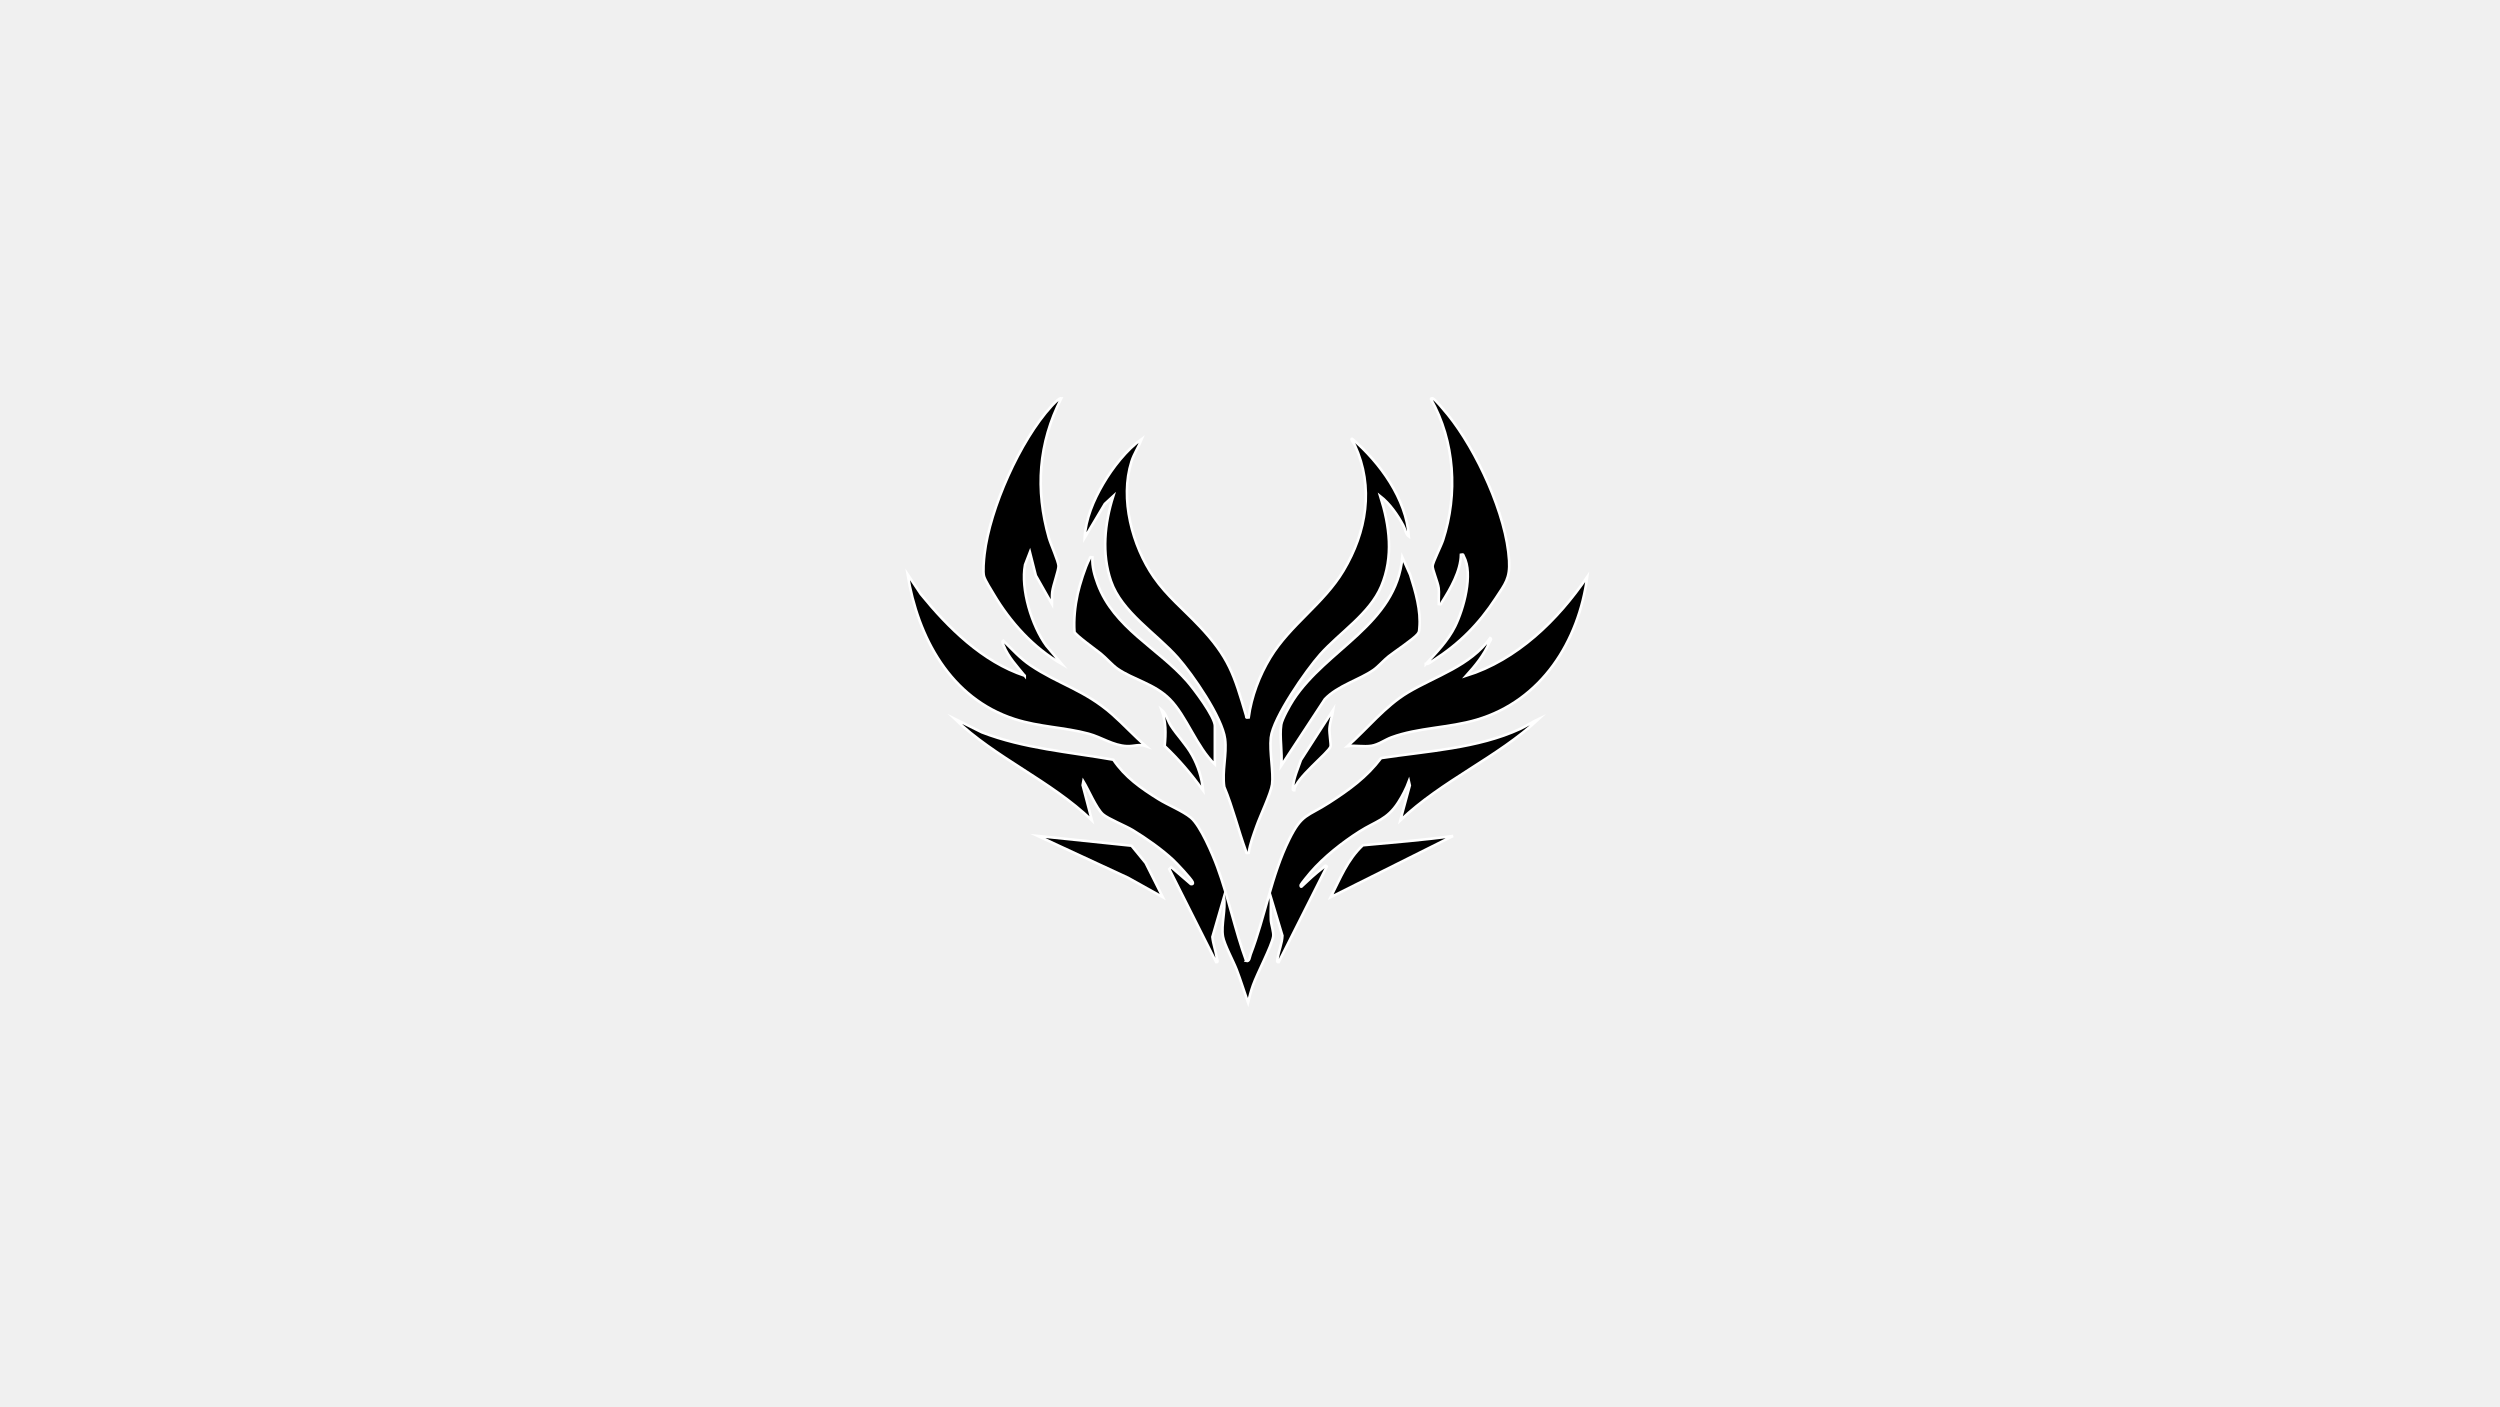
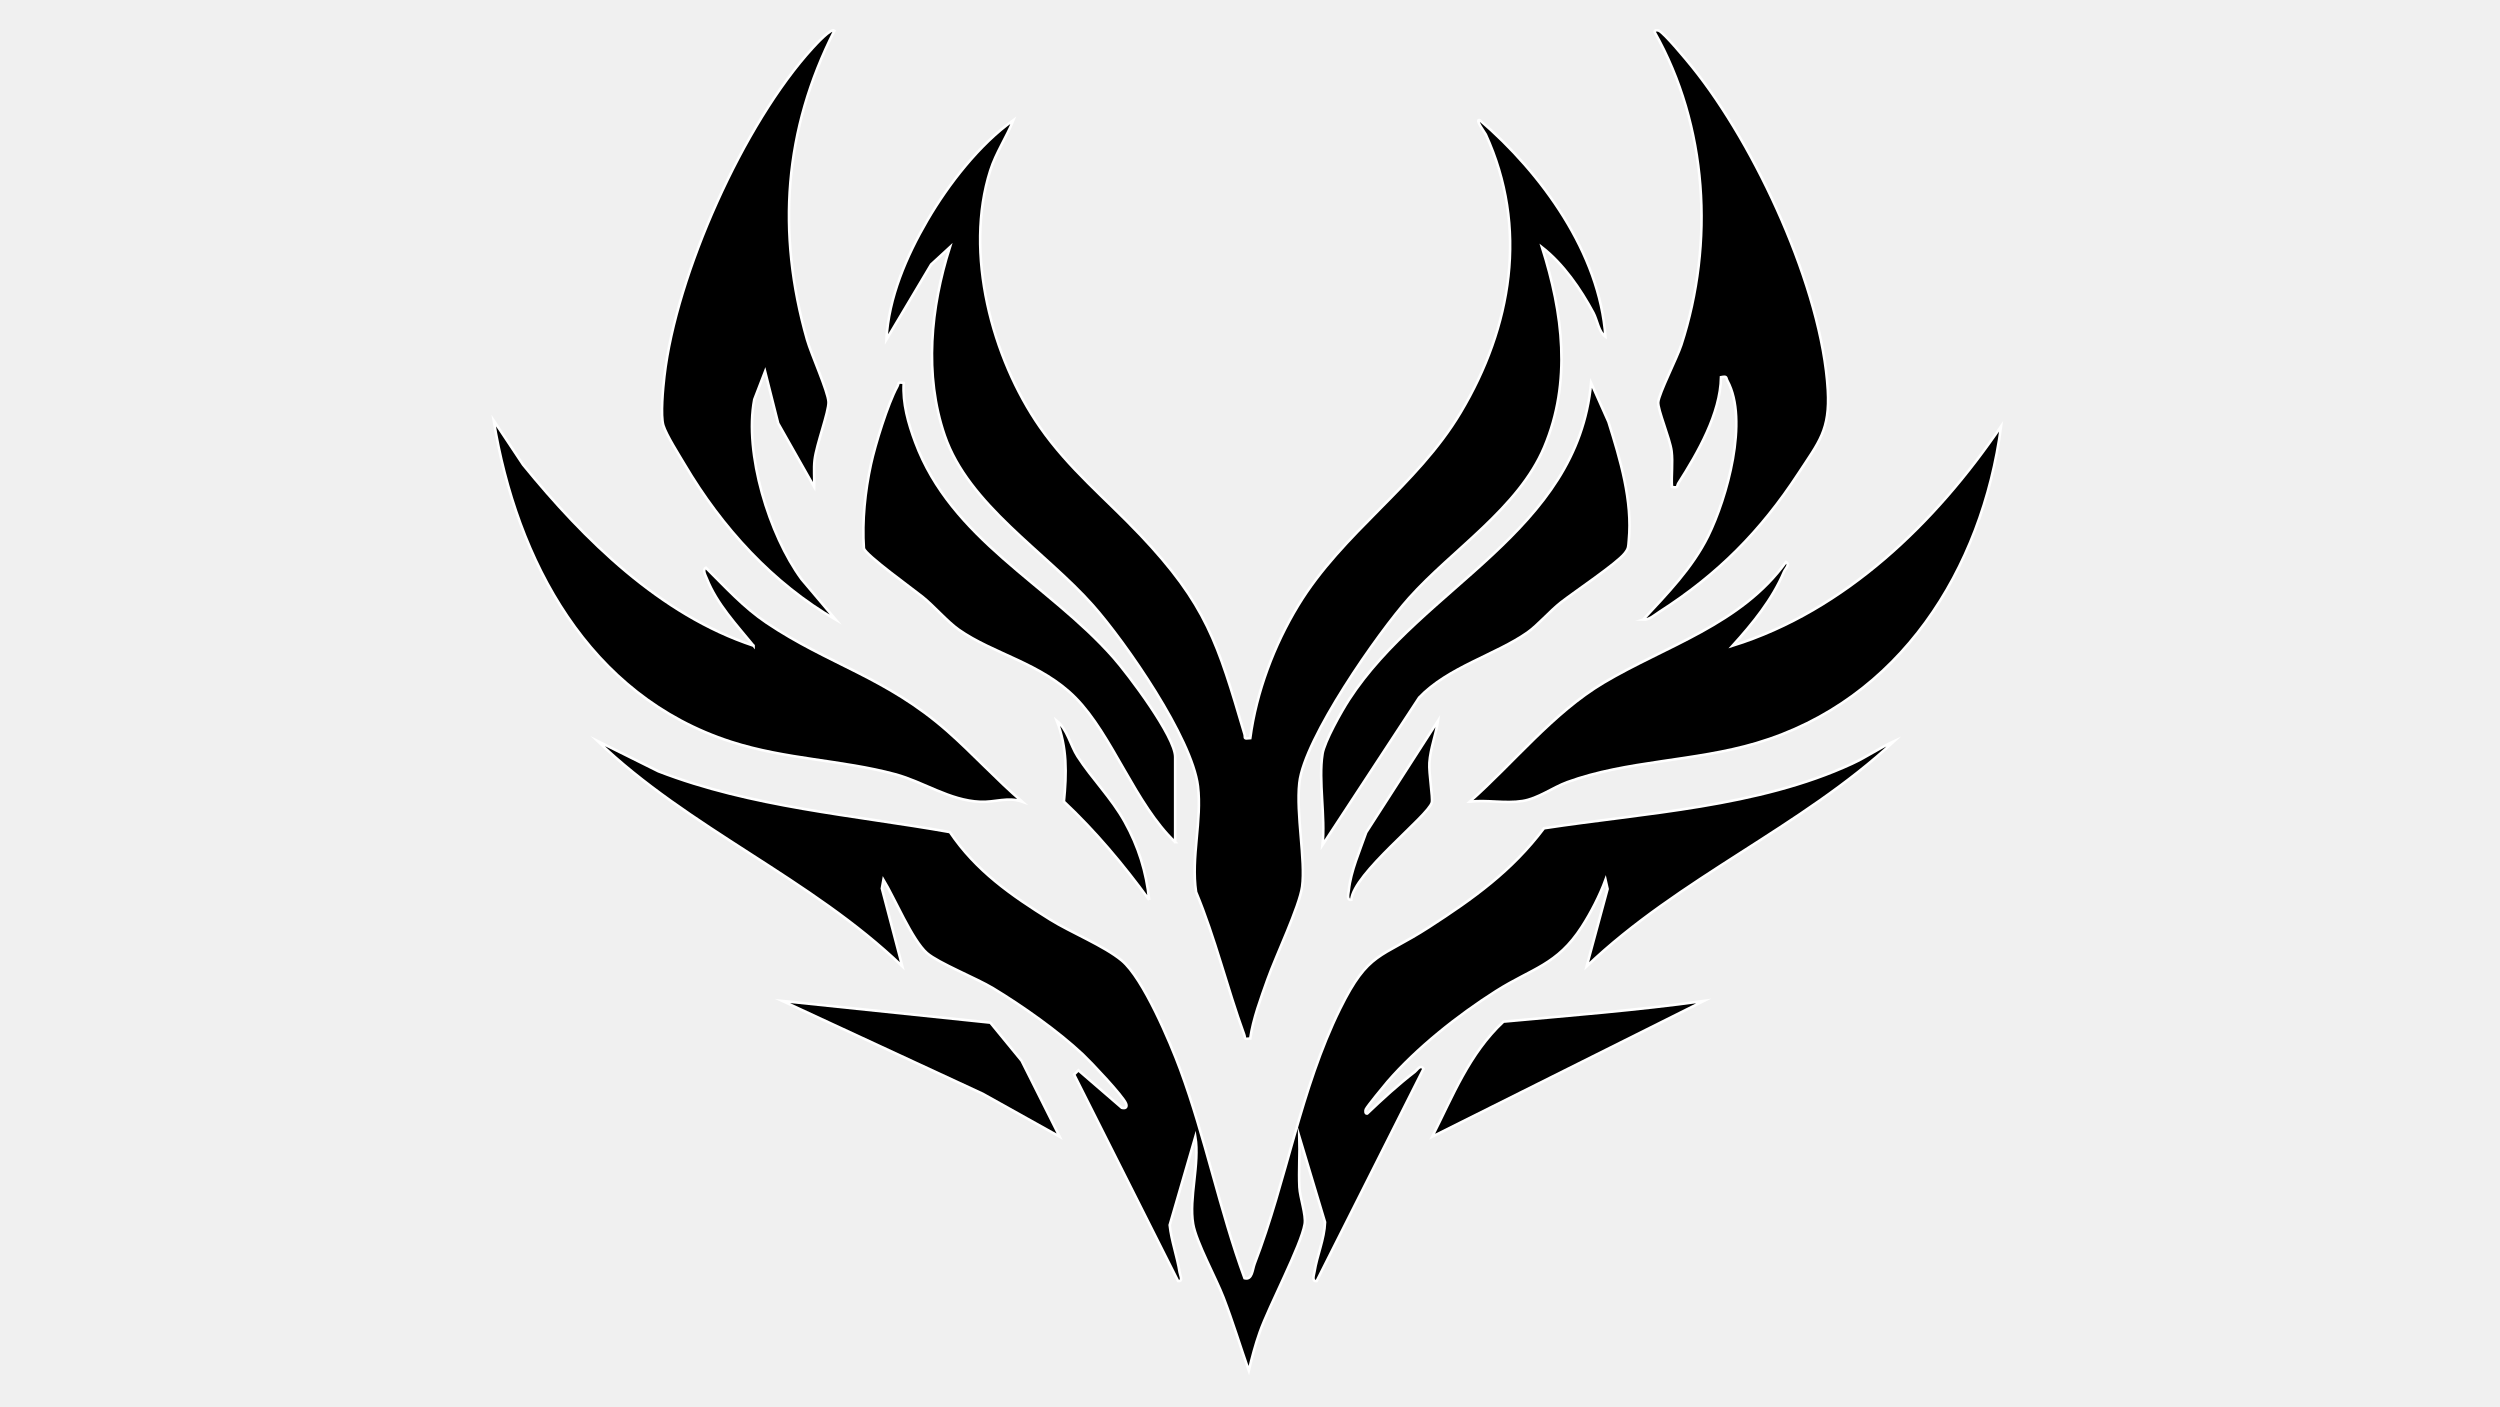
<svg xmlns="http://www.w3.org/2000/svg" id="Calque_1" version="1.1" viewBox="0 0 1920 1080">
  <defs>
    <style>
      .st0 {
        stroke: #fff;
        stroke-miterlimit: 10;
        stroke-width: 2px;
      }
    </style>
  </defs>
-   <path class="st0" d="M957.01,738c2.71.73,2.74-3.05,3.49-5,11.17-29.02,15.81-60.38,29.64-88.36,9.85-19.92,13.86-17.28,30.78-28.22,15.3-9.89,28.69-19.46,39.78-34.22,35.05-5.35,74.16-7.34,106.65-22.35,5.07-2.34,9.6-5.52,14.64-7.85-32.33,30.04-74.4,47.3-106.5,77.99l7.24-26.77-.72-3.22c-1.99,5.44-5.08,11.44-8.21,16.3-8.59,13.32-17.11,14.28-29.72,22.28-13.1,8.3-27.46,19.68-37.6,31.4-1.25,1.44-7.02,8.5-7.48,9.52-.2.43-.25,1.64.49,1.48,5.28-5.02,10.74-10.05,16.52-14.48.79-.61,1.92-2.7,2.98-1.02l-37.01,73.5c-1.8.24-.91-2.17-.74-3.24.9-5.69,3.44-11.27,3.65-17.15l-8.88-29.6c.17,5.8-.28,11.68,0,17.48.17,3.55,2.34,9.61,1.83,12.76-1.22,7.39-12.33,28.27-15.58,37.5-1.54,4.38-2.7,8.76-3.75,13.26-2.93-8.39-5.53-16.96-8.73-25.28-2.61-6.79-9.44-19.17-10.53-25.47-1.55-9.01,2.31-20.77.75-30.26l-8.88,30.6c.57,5.56,2.59,10.87,3.44,16.36.16,1.05,1.35,3.26-.53,3.03l-36-71.51,1.48-1.48,15.03,12.98c1.29.37,1.97-.2,1.48-1.48-1.02-2.62-12.22-14.44-14.97-17.03-8.54-8.03-21.03-16.82-31.09-22.91-5.65-3.41-18.92-8.73-22.85-12.15-5.07-4.42-11.28-19.19-15.08-25.42l-.55,3.04,7.06,26.94c-31.79-30.56-73.86-47.62-105.5-77.99l21.03,10.46c32.24,12.48,67.14,15.08,100.95,21.05,9,13.4,21.24,21.89,34.71,30.29,7.19,4.48,18.7,9.11,24.81,14.19,7.4,6.15,16.75,28.28,20.25,37.75,8.69,23.54,13.62,48.65,22.26,72.25Z" />
-   <path class="st0" d="M920.65,480.35c23.23,24.51,27.02,37.67,36.32,69.19.43,1.46-.58,1.75,2.02,1.47,2.13-15.98,8.24-32.16,16.59-45.92,15.37-25.34,41.04-41.35,56.22-66.78,17.8-29.82,23.52-64.13,8.75-96.36-.25-.56-4-5.54-2.06-4.94,21.36,18.33,41.53,46.1,43.5,74.99-2.37-1.7-2.78-5.73-4.17-8.31-4.43-8.25-10.4-16.91-17.81-22.68,7.21,22.84,10.33,46.53.75,69.26-8.87,21.05-31.77,35.41-46.79,52.21-10.81,12.1-36.31,48.66-37.98,64.02-1.18,10.86,2.19,26.77.97,35.92-.9,6.8-9.21,24.22-11.98,32.07-2.33,6.59-5.03,13.68-5.99,20.52-2.45.3-1.59,0-2.1-1.4-5.93-16.23-9.98-33.34-16.66-49.34-1.78-12.03,2.1-24.81.65-36.65-2.03-16.63-24.97-49.76-36.37-62.63-16.48-18.6-43.05-34.8-51.27-58.73-7.26-21.11-4.87-44.36,1.75-65.26l-6.5,5.99-15.48,26.01c.77-14.55,6.93-28.86,14.18-41.3s18.04-26.32,29.8-34.69c-2.39,5.96-6.05,11.27-8.02,17.47-9.07,28.47.54,64.87,17.22,88.85,9.99,14.36,22.7,24.63,34.46,37.04Z" />
-   <path class="st0" d="M1035,572.99c15.13-13.37,28.9-30.79,46.33-41.16,21.62-12.87,47.63-20.23,63.18-41.82,1.5.78-.29,2.41-.67,3.33-4.09,9.69-10.87,17.95-17.83,25.66,39.05-12.16,70.43-42.78,92.99-75.99-6.61,49.6-35.04,94.97-84.78,109.71-21.45,6.36-44.88,6-65.48,13.52-4.97,1.82-10.1,5.68-15.48,6.52-6.06.95-12.24-.47-18.26.23Z" />
-   <path class="st0" d="M787,518.99c-5.89-7.24-12.72-14.45-16.2-23.29-.38-.97-1.61-3.06-.3-3.7,6.72,6.66,13.08,13.7,20.98,19.02,21.58,14.52,41.33,18.82,62.54,37.46,8.86,7.79,17,16.8,25.99,24.5-4.93-1.74-9.3.27-14.54.04-10.64-.46-19.49-6.86-29.46-9.54-18.43-4.96-37.82-5.12-56.77-11.23-49.36-15.92-74.28-62.67-82.23-111.26l10.17,15.31c21.08,25.86,47.46,51.99,79.82,62.67Z" />
-   <path class="st0" d="M1095,509.99c8.29-8.93,17.07-17.87,22.54-28.95,6.56-13.28,14.08-40.19,6.69-53.77-.64-1.17.02-1.69-2.23-1.27-.22,12.59-8.05,26.17-14.76,36.71-.63.99.1,1.78-2.24,1.28-.24-4.07.38-8.35-.11-12.39-.52-4.28-4.85-14.37-4.63-16.95.26-3.07,6.55-15.34,8.02-19.87,11.45-35.23,9.11-75.84-9.28-108.29-.16-.74,1.05-.68,1.48-.49,1.87.84,9.62,10.21,11.49,12.52,22,27.23,45.02,76.9,47.02,111.98.79,13.8-3.05,17.89-10.18,28.8-13.08,20.02-27.94,35-48.08,47.92-1.75,1.12-3.54,2.86-5.73,2.76Z" />
-   <path class="st0" d="M815,306.01c-17.48,34.41-20.02,69.96-9.5,106.99,1.43,5.03,7.29,17.96,7.44,21.59.14,3.36-4.16,14.63-4.82,20.04-.38,3.11-.02,6.26-.14,9.37l-12.47-22.01-4.53-17.98-3.75,9.73c-3.53,18.65,5.14,46.89,16.34,62.18l11.91,14.09c-21.91-12.64-39.49-32.05-52.3-53.7-2.02-3.41-6.37-10.22-7.41-13.58s-.13-13.01.35-17.1c4.07-35.18,27.41-87.47,51.36-113.64.88-.97,6.43-7.09,7.51-5.98Z" />
-   <path class="st0" d="M933,587c-13.79-13.1-21.75-37.08-34.51-49.99-11.85-12-28.41-15.13-40.43-23.57-3.97-2.79-8.57-8.19-12.59-11.41-3.32-2.66-19.58-14.37-20.27-16.73-.65-9.5.42-19.81,2.45-29.14,1.49-6.84,5.85-20.92,9.11-26.88.63-1.15-.05-1.7,2.23-1.27-.43,7.04,1.55,13.99,3.98,20.52,12.53,33.67,45.95,48.93,68.54,74.46,5.18,5.85,21.49,27.5,21.49,34.51v29.5Z" />
-   <path class="st0" d="M984,556.5c.67-4.3,6.6-14.81,9.19-18.81,25.53-39.36,79.11-58.05,83.82-109.68l6,13.48c4.05,12.96,8.38,27.32,7.05,41.08-.21,2.16,0,2.67-1.48,4.52-2.86,3.55-17.29,13.21-22.06,16.94-3.79,2.96-7.97,7.88-11.59,10.41-10.94,7.67-27.51,12.03-37.48,22.52l-33.45,51.05c1.07-9.64-1.44-22.25,0-31.5Z" />
-   <polygon class="st0" points="892.99 689 866.36 674.14 797 642.01 868.99 649.51 879.8 662.7 892.99 689" />
-   <path class="st0" d="M1116,642.01l-93.99,46.98c7.21-14.21,12.79-28.69,24.66-39.83,23.14-2.15,46.34-3.93,69.34-7.15Z" />
-   <path class="st0" d="M993.99,606.99c-1.77.24-.98-2.27-.87-3.37.7-6.67,3.85-13.66,6.02-19.98l24.85-38.64c-.73,4.84-2.64,9.59-2.97,14.51-.24,3.6,1.26,12.19.84,13.76-1.23,4.64-27.32,24.67-27.87,33.72Z" />
-   <path class="st0" d="M923.99,607c-8.88-12.16-18.55-23.72-29.53-34.04.96-9.74,1.17-18.71-2.45-27.96,3.62,2.92,4.68,8.45,7.17,12.32,4.93,7.67,11.74,14.37,16.34,22.66s7.47,17.31,8.47,27.02Z" />
+   <path class="st0" d="M955.8,981.66c6,1.62,6.09-6.76,7.75-11.08,24.78-64.36,35.06-133.91,65.73-195.98,21.84-44.18,30.74-38.34,68.27-62.59,33.94-21.93,63.64-43.16,88.23-75.89,77.75-11.87,164.48-16.27,236.55-49.56,11.25-5.19,21.29-12.24,32.47-17.41-71.71,66.64-165.02,104.91-236.22,172.96l16.05-59.38-1.6-7.13c-4.42,12.07-11.26,25.38-18.2,36.15-19.05,29.55-37.94,31.68-65.92,49.41-29.05,18.42-60.9,43.64-83.38,69.65-2.76,3.2-15.56,18.86-16.59,21.13-.44.96-.56,3.64,1.08,3.29,11.71-11.13,23.83-22.29,36.63-32.12,1.75-1.34,4.25-5.99,6.61-2.26l-82.08,163.01c-4,.53-2.01-4.82-1.64-7.18,2-12.62,7.63-25,8.09-38.05l-19.7-65.64c.38,12.87-.62,25.9,0,38.77.38,7.87,5.2,21.32,4.05,28.31-2.7,16.39-27.35,62.71-34.56,83.18-3.42,9.7-5.99,19.43-8.33,29.4-6.51-18.62-12.26-37.61-19.37-56.07-5.79-15.06-20.94-42.53-23.36-56.49-3.45-19.97,5.13-46.06,1.67-67.11l-19.7,67.86c1.27,12.33,5.75,24.1,7.62,36.29.36,2.33,2.99,7.23-1.18,6.71l-79.85-158.6,3.27-3.27,33.33,28.8c2.85.82,4.37-.44,3.27-3.27-2.26-5.81-27.11-32.04-33.21-37.77-18.94-17.81-46.63-37.31-68.96-50.8-12.52-7.57-41.96-19.35-50.68-26.95-11.26-9.8-25.02-42.55-33.45-56.39l-1.21,6.75,15.67,59.76c-70.5-67.79-163.81-105.61-234-172.96l46.65,23.2c71.5,27.69,148.9,33.44,223.89,46.69,19.97,29.71,47.11,48.55,76.99,67.17,15.95,9.94,41.47,20.21,55.02,31.47,16.42,13.64,37.15,62.73,44.9,83.74,19.28,52.21,30.21,107.91,49.38,160.24Z" />
+   <path class="st0" d="M875.16,410.21c51.52,54.35,59.94,83.55,80.56,153.45.95,3.23-1.28,3.88,4.48,3.25,4.73-35.45,18.29-71.34,36.79-101.84,34.1-56.2,91.03-91.72,124.69-148.11,39.49-66.14,52.16-142.24,19.4-213.72-.57-1.23-8.87-12.3-4.57-10.96,47.37,40.65,92.11,102.24,96.47,166.32-5.26-3.76-6.17-12.71-9.25-18.44-9.82-18.3-23.06-37.5-39.5-50.3,16,50.65,22.9,103.19,1.67,153.62-19.66,46.7-70.47,78.54-103.77,115.8-23.97,26.83-80.53,107.92-84.24,141.99-2.62,24.09,4.85,59.37,2.15,79.67-2.01,15.08-20.43,53.72-26.58,71.12-5.16,14.61-11.15,30.35-13.28,45.52-5.43.67-3.52-.02-4.65-3.1-13.14-36-22.13-73.94-36.95-109.44-3.96-26.68,4.65-55.03,1.44-81.29-4.51-36.88-55.39-110.36-80.68-138.9-36.55-41.25-95.48-77.19-113.72-130.25-16.09-46.82-10.81-98.38,3.88-144.74l-14.42,13.28-34.33,57.68c1.71-32.27,15.38-64.01,31.46-91.6,16.23-27.86,40.01-58.38,66.08-76.95-5.31,13.22-13.42,25-17.79,38.74-20.11,63.14,1.2,143.89,38.19,197.06,22.16,31.85,50.35,54.62,76.44,82.14Z" />
+   <path class="st0" d="M1128.78,615.68c33.56-29.65,64.1-68.28,102.75-91.3,47.95-28.55,105.63-44.87,140.12-92.76,3.33,1.73-.64,5.35-1.49,7.38-9.07,21.49-24.12,39.82-39.55,56.91,86.6-26.98,156.21-94.89,206.24-168.54-14.65,110.01-77.73,210.64-188.02,243.34-47.58,14.11-99.55,13.31-145.22,29.99-11.03,4.03-22.39,12.61-34.33,14.47-13.43,2.1-27.15-1.04-40.49.51Z" />
+   <path class="st0" d="M578.74,495.91c-13.06-16.05-28.21-32.04-35.94-51.65-.85-2.15-3.57-6.79-.67-8.21,14.9,14.77,29.01,30.4,46.53,42.19,47.87,32.21,91.67,41.74,138.71,83.08,19.66,17.28,37.71,37.26,57.63,54.35-10.94-3.86-20.63.6-32.24.1-23.6-1.03-43.23-15.22-65.33-21.17-40.87-11-83.88-11.35-125.91-24.9-109.48-35.3-164.74-139-182.37-246.76l22.56,33.96c46.76,57.35,105.27,115.3,177.03,139Z" />
+   <path class="st0" d="M1261.86,475.95c18.38-19.81,37.86-39.62,50-64.2,14.56-29.46,31.22-89.14,14.85-119.25-1.41-2.6.05-3.74-4.96-2.82-.48,27.92-17.86,58.05-32.74,81.41-1.4,2.21.21,3.96-4.97,2.85-.54-9.02.85-18.51-.25-27.48-1.16-9.48-10.75-31.87-10.27-37.59.58-6.8,14.52-34.02,17.79-44.07,25.39-78.15,20.2-168.21-20.58-240.18-.36-1.64,2.32-1.51,3.28-1.08,4.15,1.87,21.34,22.64,25.47,27.77,48.79,60.39,99.84,170.55,104.28,248.37,1.75,30.62-6.76,39.67-22.58,63.88-29.01,44.4-61.96,77.62-106.65,106.27-3.87,2.48-7.85,6.34-12.7,6.13Z" />
+   <path class="st0" d="M640.84,23.54c-38.77,76.31-44.4,155.15-21.06,237.29,3.17,11.15,16.16,39.83,16.51,47.88.32,7.46-9.23,32.44-10.68,44.45-.84,6.89-.04,13.88-.31,20.77l-27.66-48.82-10.05-39.87-8.32,21.59c-7.83,41.36,11.4,104.01,36.25,137.91l26.41,31.25c-48.6-28.04-87.59-71.08-115.99-119.11-4.48-7.57-14.12-22.67-16.44-30.13-2.34-7.53-.28-28.85.77-37.92,9.04-78.02,60.79-194,113.91-252.05,1.96-2.14,14.27-15.73,16.67-13.25Z" />
+   <path class="st0" d="M902.55,646.75c-30.59-29.05-48.24-82.24-76.54-110.88-26.29-26.61-63.02-33.56-89.67-52.28-8.79-6.18-19-18.16-27.92-25.31-7.35-5.89-43.43-31.88-44.95-37.11-1.44-21.07.94-43.94,5.43-64.62,3.3-15.18,12.96-46.4,20.2-59.61,1.4-2.56-.11-3.77,4.94-2.83-.95,15.62,3.44,31.03,8.83,45.51,27.79,74.67,101.91,108.53,152.01,165.15,11.48,12.98,47.65,60.98,47.65,76.55v65.43Z" />
+   <path class="st0" d="M1015.67,579.1c1.48-9.53,14.63-32.85,20.38-41.72,56.62-87.29,175.47-128.75,185.91-243.27l13.32,29.89c8.99,28.75,18.58,60.58,15.63,91.1-.46,4.78.01,5.93-3.28,10.03-6.34,7.88-38.34,29.31-48.92,37.58-8.4,6.56-17.68,17.47-25.7,23.09-24.26,17-61.02,26.68-83.13,49.94l-74.2,113.22c2.36-21.39-3.19-49.35,0-69.86Z" />
+   <polygon class="st0" points="813.81 872.97 754.75 840.02 600.93 768.76 760.58 785.4 784.56 814.64 813.81 872.97" />
+   <path class="st0" d="M1308.42,768.76l-208.47,104.2c16-31.51,28.36-63.63,54.69-88.34,51.32-4.76,102.78-8.71,153.78-15.86Z" />
+   <path class="st0" d="M1037.82,691.09c-3.93.53-2.18-5.02-1.93-7.46,1.56-14.79,8.53-30.3,13.36-44.32l55.11-85.71c-1.62,10.73-5.86,21.27-6.59,32.19-.54,7.97,2.79,27.04,1.87,30.52-2.74,10.3-60.58,54.71-61.82,74.78Z" />
+   <path class="st0" d="M882.57,691.11c-19.7-26.98-41.13-52.61-65.49-75.5,2.13-21.61,2.6-41.5-5.44-62.01,8.04,6.47,10.38,18.74,15.9,27.33,10.94,17.02,26.03,31.87,36.24,50.26,10.49,18.88,16.57,38.38,18.79,59.93Z" />
</svg>
